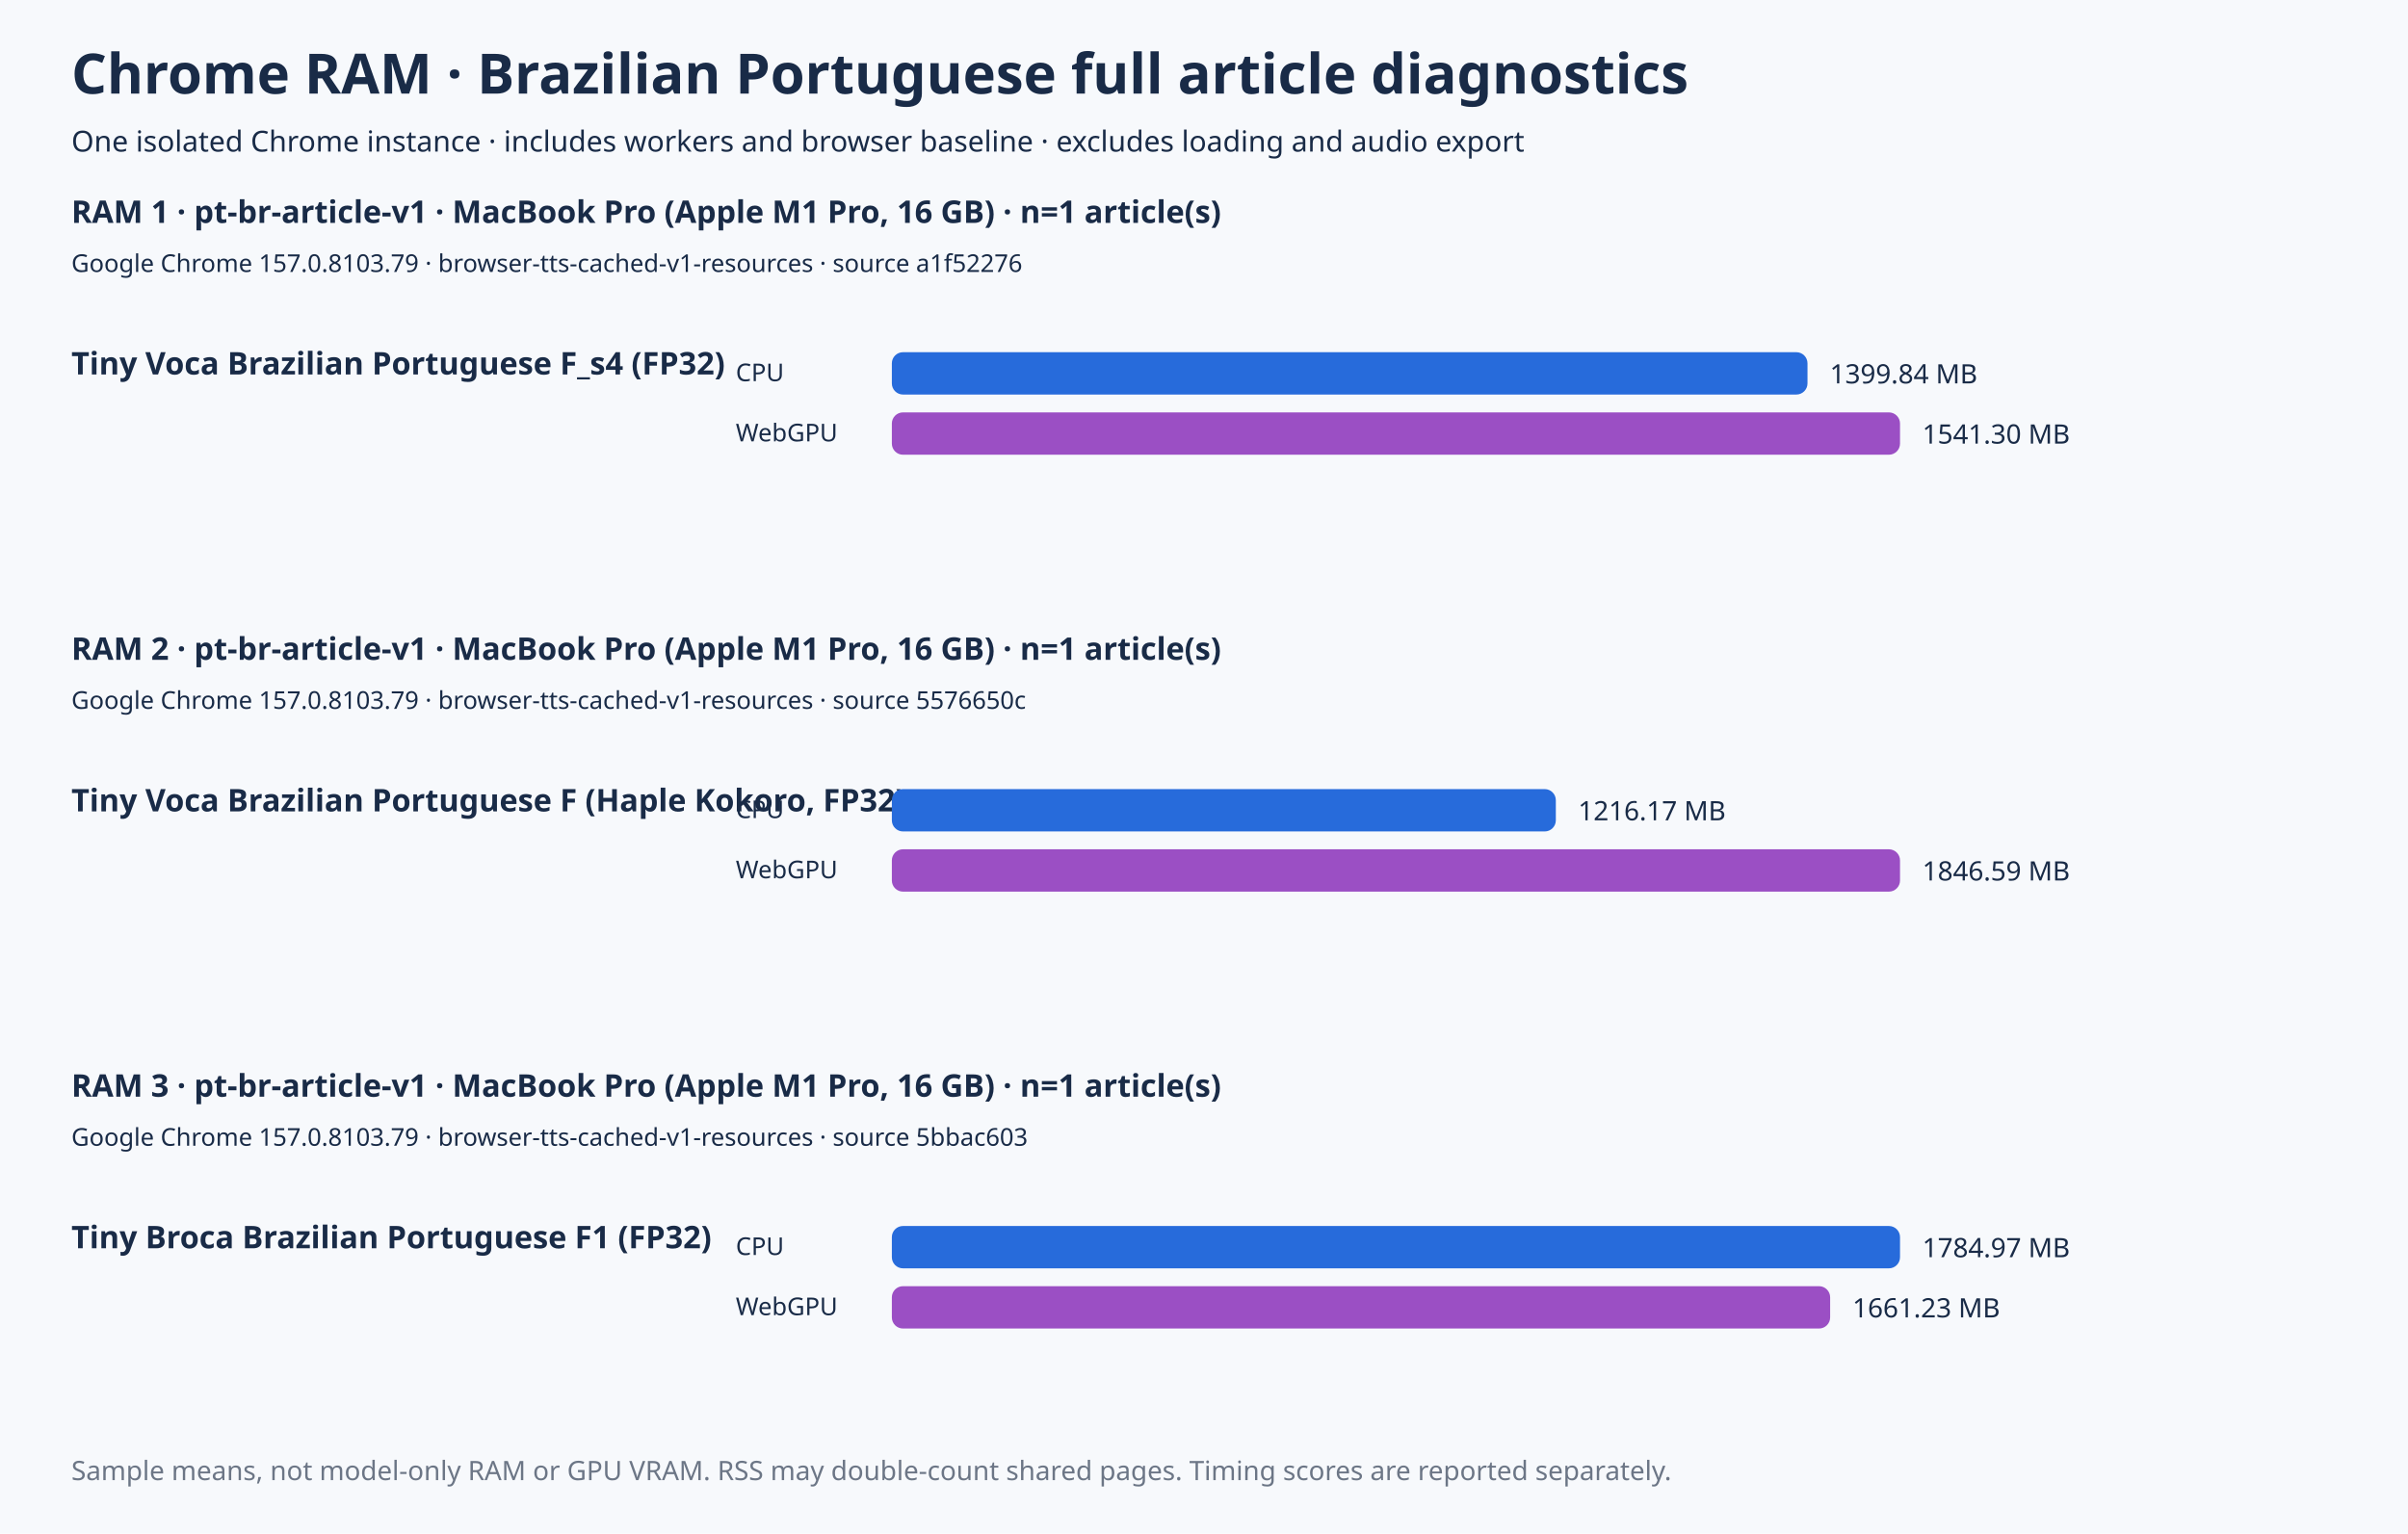
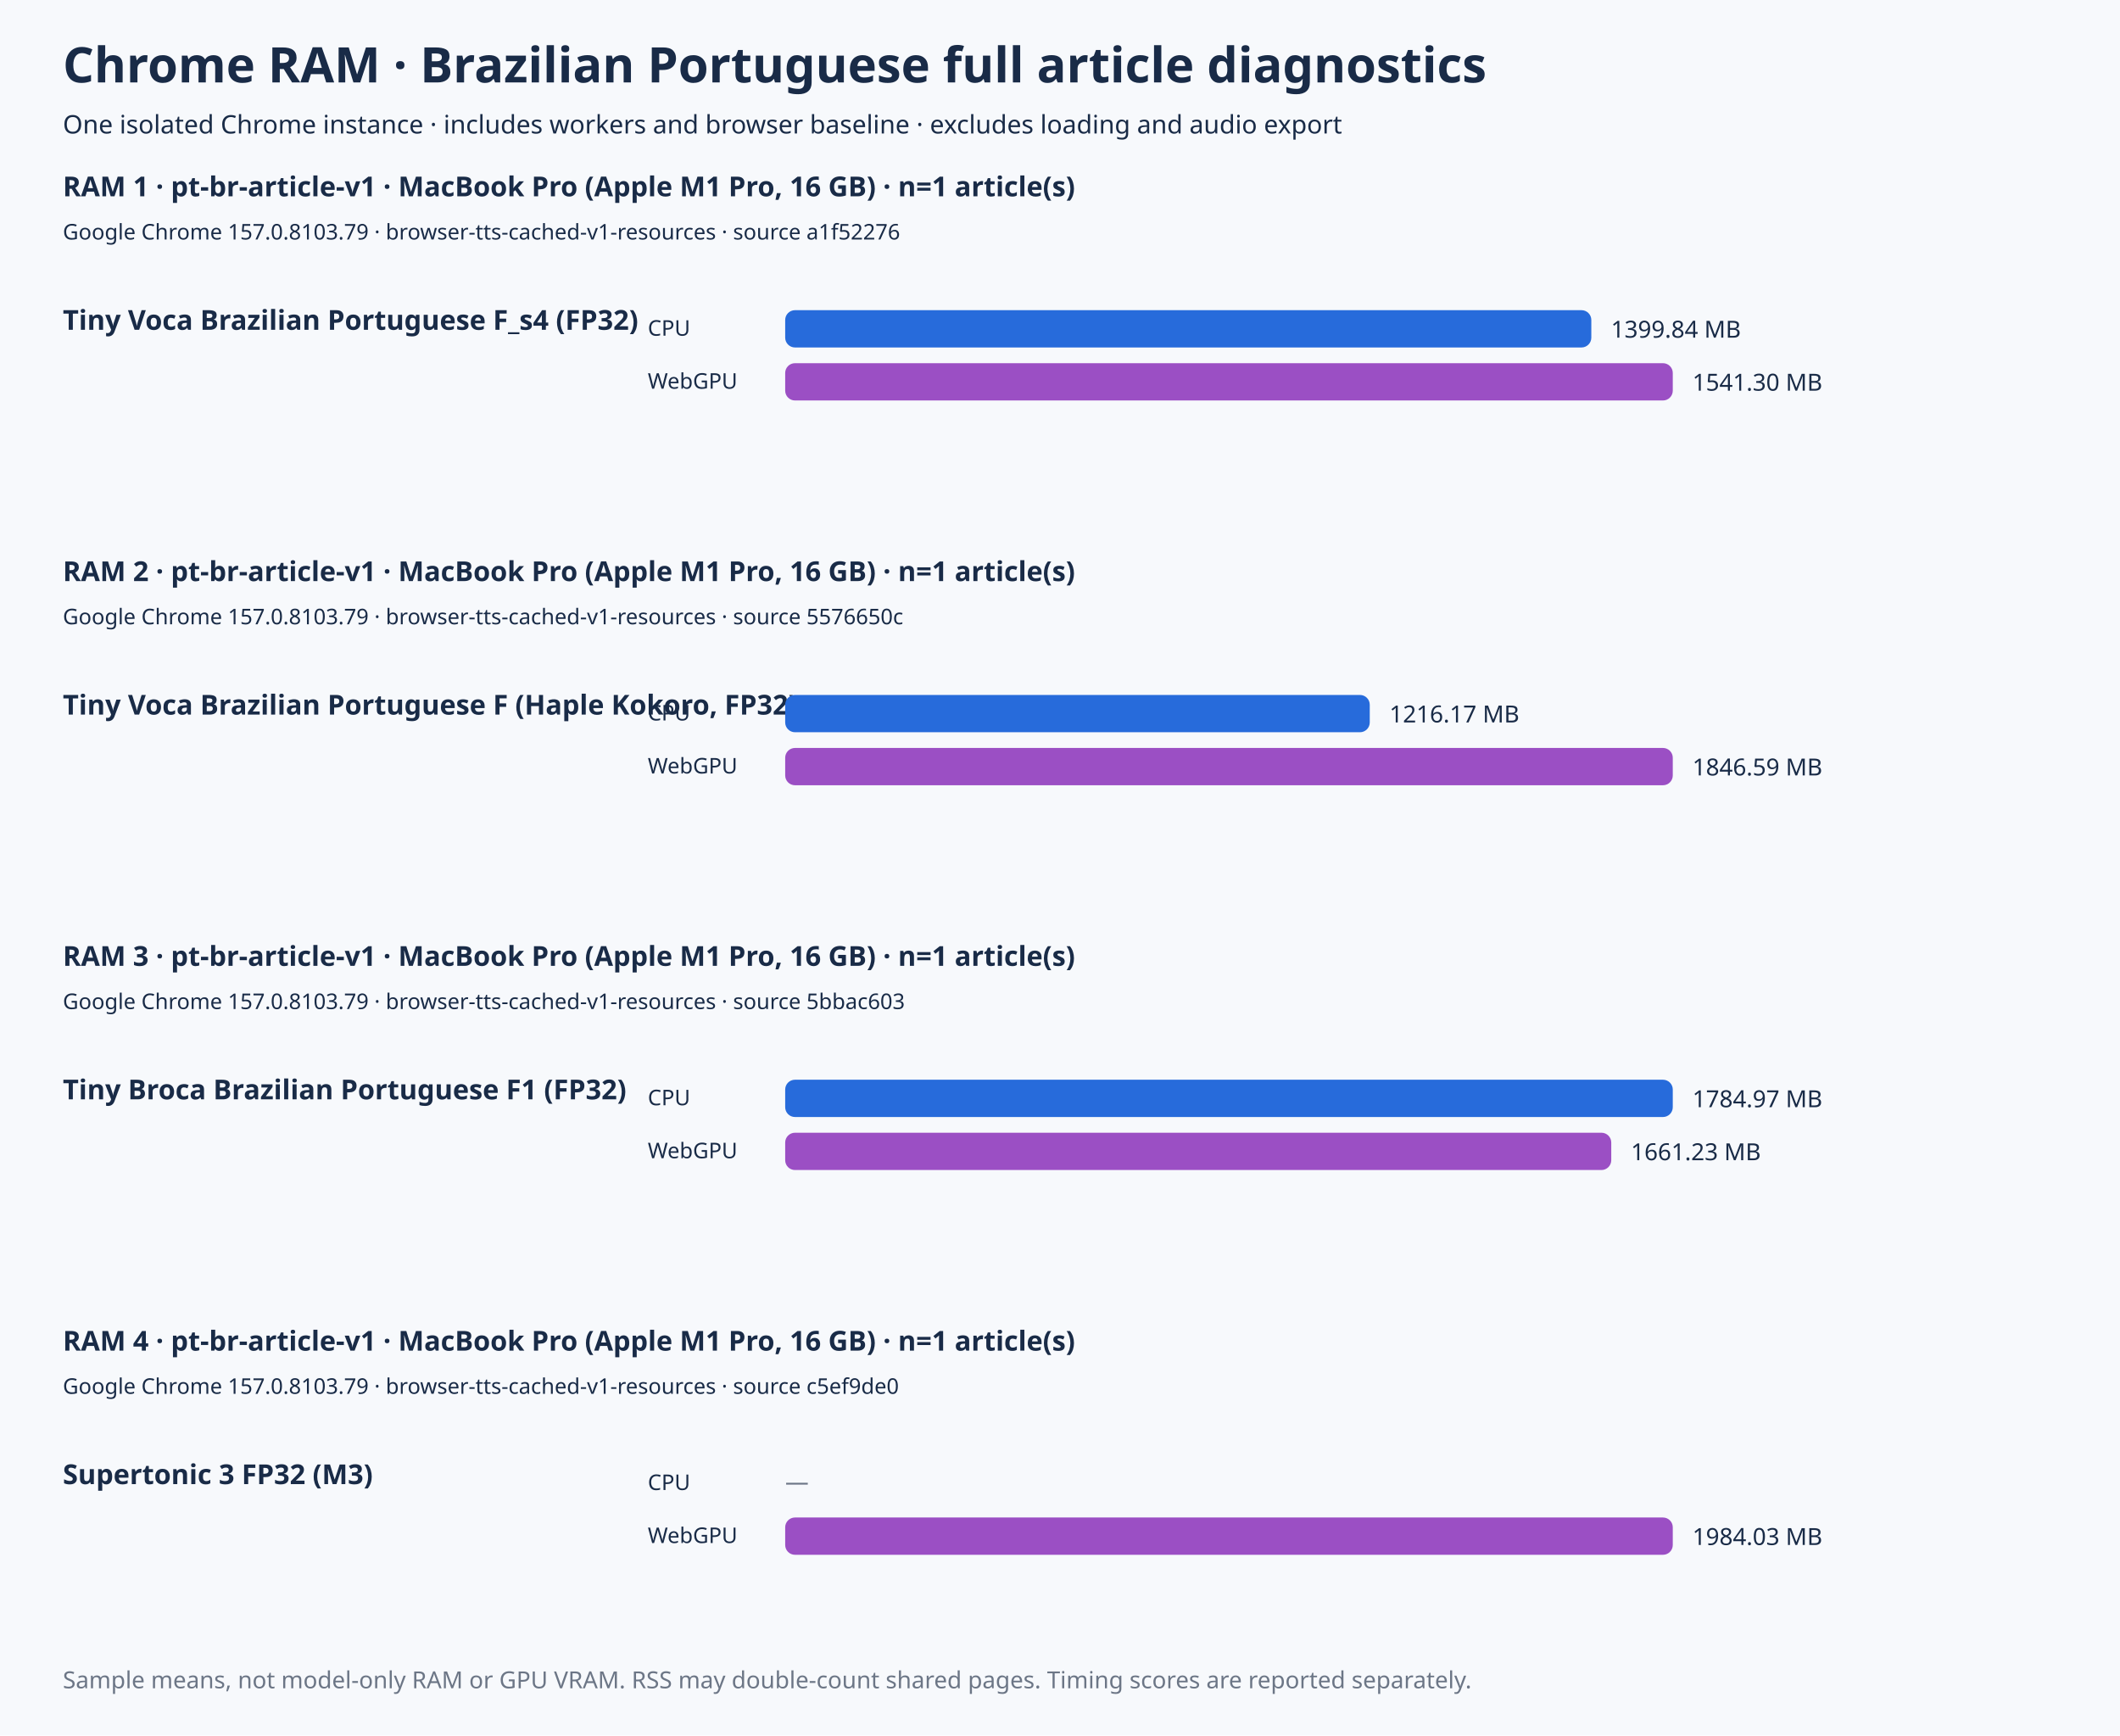
- <svg xmlns="http://www.w3.org/2000/svg" width="1080" height="688" viewBox="0 0 1080 688" role="img" aria-labelledby="title desc">
+ <svg xmlns="http://www.w3.org/2000/svg" width="1080" height="884" viewBox="0 0 1080 884" role="img" aria-labelledby="title desc">
  <rect width="100%" height="100%" fill="#f7f9fc" />
  <g font-family="system-ui,sans-serif" fill="#192b47">
    <text x="32" y="42" font-size="25" font-weight="700">Chrome RAM · Brazilian Portuguese full article diagnostics</text>
    <text x="32" y="68" font-size="13">One isolated Chrome instance · includes workers and browser baseline · excludes loading and audio export</text>
    <text x="32" y="100" font-size="14" font-weight="700">RAM 1 · pt-br-article-v1 · MacBook Pro (Apple M1 Pro, 16 GB) · n=1 article(s)</text>
    <text x="32" y="122" font-size="11">Google Chrome 157.0.8103.79 · browser-tts-cached-v1-resources · source a1f52276</text>
    <text x="32" y="168" font-size="14" font-weight="600">Tiny Voca Brazilian Portuguese F_s4 (FP32)</text>
    <text x="330" y="171" font-size="11">CPU</text>
    <rect x="400" y="158" width="410.67" height="19" rx="5" fill="#276bdb" />
    <text x="820.67" y="172" font-size="12">1399.84 MB</text>
    <text x="330" y="198" font-size="11">WebGPU</text>
    <rect x="400" y="185" width="452.17" height="19" rx="5" fill="#9b4fc4" />
    <text x="862.17" y="199" font-size="12">1541.30 MB</text>
    <text x="32" y="296" font-size="14" font-weight="700">RAM 2 · pt-br-article-v1 · MacBook Pro (Apple M1 Pro, 16 GB) · n=1 article(s)</text>
    <text x="32" y="318" font-size="11">Google Chrome 157.0.8103.79 · browser-tts-cached-v1-resources · source 5576650c</text>
    <text x="32" y="364" font-size="14" font-weight="600">Tiny Voca Brazilian Portuguese F (Haple Kokoro, FP32)</text>
    <text x="330" y="367" font-size="11">CPU</text>
    <rect x="400" y="354" width="297.80" height="19" rx="5" fill="#276bdb" />
    <text x="707.80" y="368" font-size="12">1216.17 MB</text>
    <text x="330" y="394" font-size="11">WebGPU</text>
    <rect x="400" y="381" width="452.17" height="19" rx="5" fill="#9b4fc4" />
    <text x="862.17" y="395" font-size="12">1846.59 MB</text>
    <text x="32" y="492" font-size="14" font-weight="700">RAM 3 · pt-br-article-v1 · MacBook Pro (Apple M1 Pro, 16 GB) · n=1 article(s)</text>
    <text x="32" y="514" font-size="11">Google Chrome 157.0.8103.79 · browser-tts-cached-v1-resources · source 5bbac603</text>
    <text x="32" y="560" font-size="14" font-weight="600">Tiny Broca Brazilian Portuguese F1 (FP32)</text>
    <text x="330" y="563" font-size="11">CPU</text>
    <rect x="400" y="550" width="452.17" height="19" rx="5" fill="#276bdb" />
    <text x="862.17" y="564" font-size="12">1784.97 MB</text>
    <text x="330" y="590" font-size="11">WebGPU</text>
    <rect x="400" y="577" width="420.83" height="19" rx="5" fill="#9b4fc4" />
    <text x="830.83" y="591" font-size="12">1661.23 MB</text>
-     <text x="32" y="664" font-size="12" fill="#6c7686">Sample means, not model-only RAM or GPU VRAM. RSS may double-count shared pages. Timing scores are reported separately.</text>
+     <text x="32" y="688" font-size="14" font-weight="700">RAM 4 · pt-br-article-v1 · MacBook Pro (Apple M1 Pro, 16 GB) · n=1 article(s)</text>
+     <text x="32" y="710" font-size="11">Google Chrome 157.0.8103.79 · browser-tts-cached-v1-resources · source c5ef9de0</text>
+     <text x="32" y="756" font-size="14" font-weight="600">Supertonic 3 FP32 (M3)</text>
+     <text x="330" y="759" font-size="11">CPU</text>
+     <text x="400" y="759" font-size="12" fill="#6c7686">—</text>
+     <text x="330" y="786" font-size="11">WebGPU</text>
+     <rect x="400" y="773" width="452.17" height="19" rx="5" fill="#9b4fc4" />
+     <text x="862.17" y="787" font-size="12">1984.03 MB</text>
+     <text x="32" y="860" font-size="12" fill="#6c7686">Sample means, not model-only RAM or GPU VRAM. RSS may double-count shared pages. Timing scores are reported separately.</text>
  </g>
</svg>
